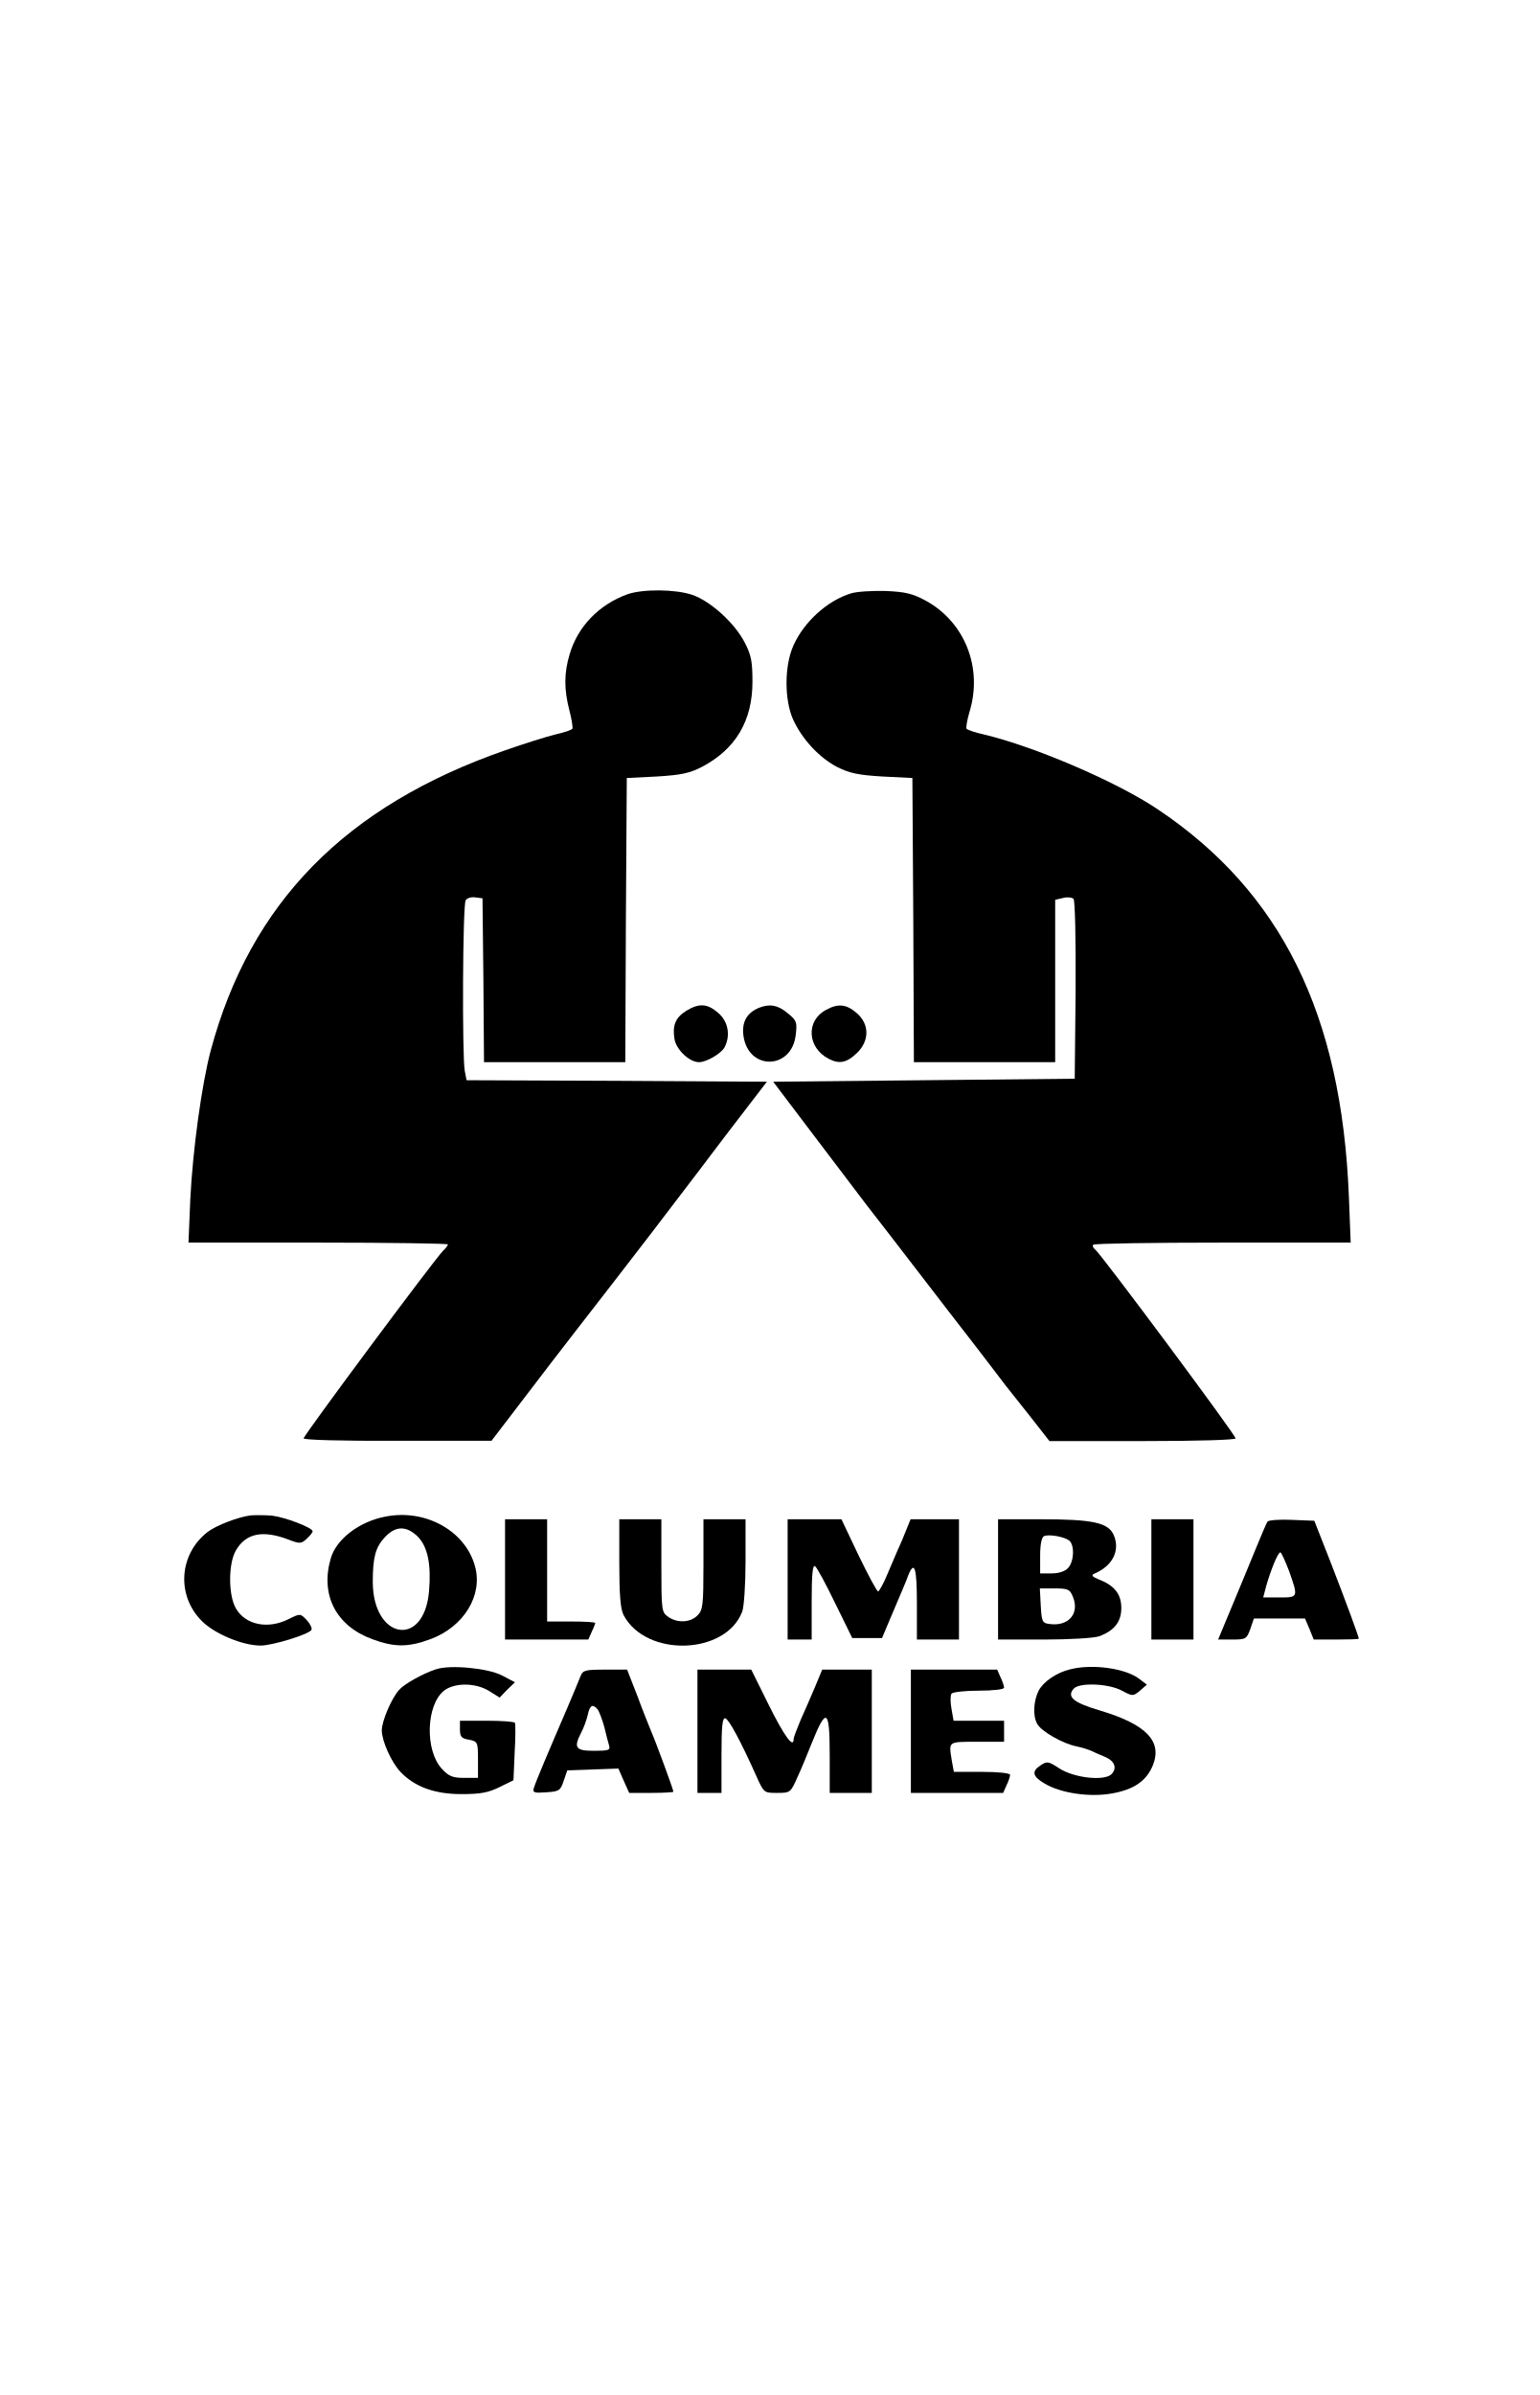
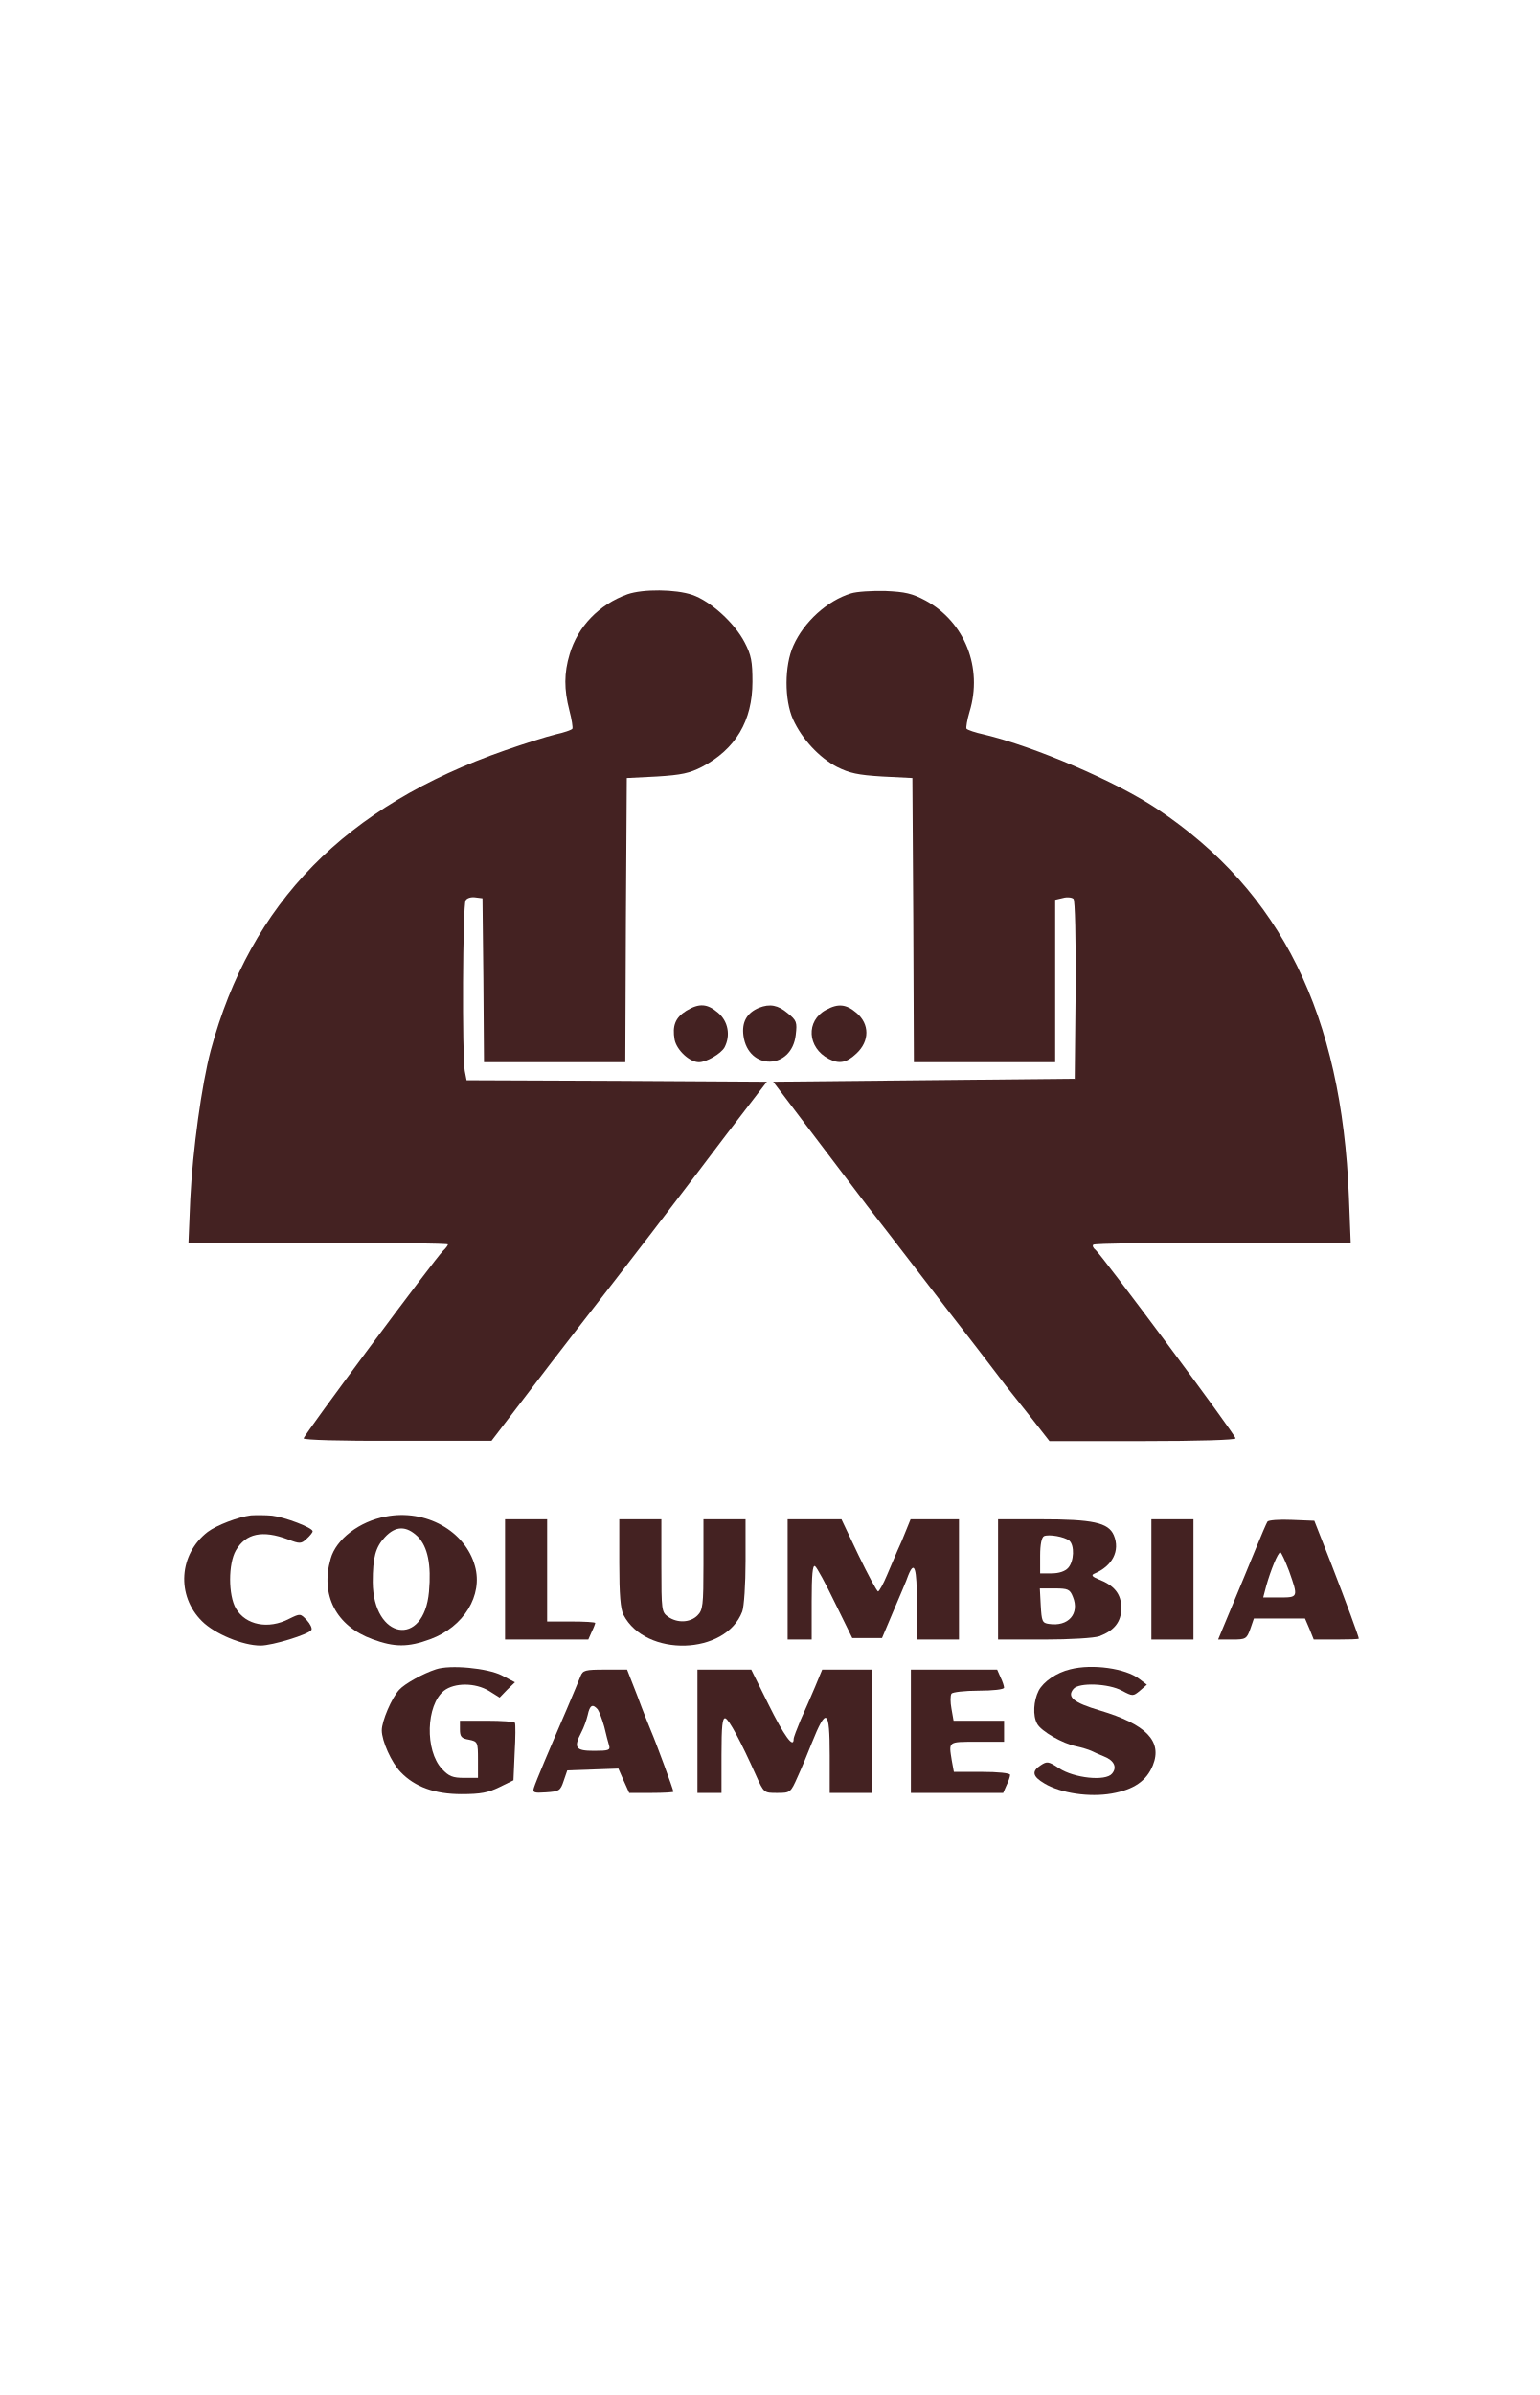
<svg xmlns="http://www.w3.org/2000/svg" version="1.0" width="450" height="700" viewBox="0 0 512 512" preserveAspectRatio="xMidYMid meet">
-   <g transform="translate(0,512) scale(0.1,-0.1)" fill="#000000" stroke="none">
+   <g transform="translate(0,512) scale(0.1,-0.1)" fill="#422">
    <path d="M2087 4566 c-94 -34 -165 -107 -192 -199 -19 -63 -19 -117 -1 -187 8 -30 12 -58 10 -61 -2 -4 -28 -13 -56 -19 -29 -7 -105 -31 -168 -53 -531 -185 -847 -507 -979 -998 -30 -113 -60 -332 -68 -495 l-6 -144 431 0 c238 0 432 -3 432 -6 0 -3 -7 -13 -16 -21 -29 -29 -464 -614 -464 -624 0 -5 122 -9 313 -8 l312 0 65 85 c36 47 71 93 78 102 29 39 246 319 268 347 47 60 181 235 279 364 55 73 128 169 163 214 l63 82 -499 3 -500 2 -6 31 c-9 48 -7 552 3 567 4 8 19 12 32 10 l24 -3 3 -272 2 -273 235 0 235 0 2 473 3 472 100 5 c82 5 109 11 150 32 112 59 168 153 168 283 0 67 -4 89 -26 131 -33 64 -113 137 -174 158 -56 19 -164 20 -216 2z" />
    <path d="M2831 4569 c-79 -24 -157 -95 -192 -174 -30 -67 -30 -180 -1 -245 30 -66 87 -127 146 -158 42 -21 69 -27 151 -32 l100 -5 3 -472 2 -473 235 0 235 0 0 270 0 270 26 6 c14 4 30 2 35 -3 5 -5 8 -129 7 -304 l-3 -294 -501 -5 -502 -5 137 -181 c75 -99 154 -203 176 -232 22 -28 94 -121 160 -207 66 -86 157 -204 203 -263 45 -59 89 -116 97 -127 9 -11 45 -57 81 -102 l65 -83 309 0 c189 0 310 4 310 9 0 12 -446 611 -466 627 -8 6 -11 14 -7 17 3 4 198 7 431 7 l425 0 -6 153 c-24 606 -225 1013 -636 1288 -137 92 -410 209 -579 249 -28 6 -54 15 -57 19 -2 4 2 29 10 56 45 147 -16 299 -146 370 -45 24 -68 29 -134 32 -44 1 -95 -2 -114 -8z" />
    <path d="M2283 3181 c-37 -23 -47 -50 -39 -96 7 -35 50 -75 81 -75 25 0 73 28 85 49 21 40 12 87 -21 115 -36 31 -63 33 -106 7z" />
    <path d="M2525 3191 c-41 -17 -58 -48 -52 -93 16 -117 161 -114 174 3 5 42 3 48 -27 72 -32 27 -59 32 -95 18z" />
    <path d="M2748 3184 c-68 -36 -63 -126 9 -163 35 -18 59 -13 92 18 44 41 44 98 0 135 -34 29 -61 32 -101 10z" />
    <path d="M835 1503 c-42 -5 -115 -33 -144 -55 -96 -74 -105 -212 -19 -297 42 -42 135 -81 195 -81 39 0 160 37 169 52 3 5 -4 20 -15 32 -22 23 -22 23 -59 5 -69 -36 -145 -21 -177 34 -26 44 -26 150 0 194 33 56 88 68 173 36 39 -15 44 -15 62 2 11 10 20 21 20 25 0 12 -92 47 -135 52 -22 2 -53 2 -70 1z" />
    <path d="M1283 1499 c-87 -16 -165 -75 -183 -140 -35 -121 18 -224 139 -268 73 -27 119 -27 192 0 112 41 176 146 149 243 -32 117 -164 191 -297 165z m107 -67 c33 -34 45 -93 37 -183 -17 -188 -186 -159 -187 32 0 82 9 116 40 149 36 39 72 39 110 2z" />
    <path d="M1680 1290 l0 -200 138 0 139 0 11 25 c7 14 12 28 12 30 0 3 -36 5 -80 5 l-80 0 0 170 0 170 -70 0 -70 0 0 -200z" />
    <path d="M2060 1345 c0 -106 4 -153 14 -173 74 -142 340 -134 395 11 6 16 11 91 11 168 l0 139 -70 0 -70 0 0 -150 c0 -137 -2 -152 -20 -170 -24 -24 -67 -26 -98 -4 -21 15 -22 21 -22 170 l0 154 -70 0 -70 0 0 -145z" />
    <path d="M2620 1290 l0 -200 40 0 40 0 0 126 c0 88 3 123 11 118 6 -3 36 -59 67 -123 l57 -116 49 0 50 0 38 90 c21 50 44 102 49 118 21 52 29 26 29 -93 l0 -120 70 0 70 0 0 200 0 200 -81 0 -80 0 -15 -37 c-8 -21 -21 -51 -29 -68 -7 -16 -23 -54 -35 -82 -12 -29 -26 -53 -29 -53 -4 0 -33 54 -65 120 l-57 120 -90 0 -89 0 0 -200z" />
    <path d="M3320 1290 l0 -200 154 0 c85 0 167 5 183 11 50 19 73 48 73 94 0 46 -23 75 -75 95 -22 9 -26 14 -15 19 60 25 87 76 65 128 -18 42 -70 53 -244 53 l-141 0 0 -200z m237 129 c18 -16 16 -69 -4 -91 -10 -11 -30 -18 -55 -18 l-38 0 0 59 c0 38 5 61 13 65 17 7 67 -2 84 -15z m12 -187 c23 -56 -15 -100 -80 -90 -22 3 -24 9 -27 61 l-3 57 49 0 c45 0 51 -3 61 -28z" />
    <path d="M3830 1290 l0 -200 70 0 70 0 0 200 0 200 -70 0 -70 0 0 -200z" />
    <path d="M4216 1482 c-3 -5 -21 -46 -40 -93 -19 -46 -54 -132 -79 -191 l-45 -108 47 0 c45 0 48 2 60 35 l12 35 85 0 85 0 15 -35 14 -35 75 0 c41 0 75 1 75 3 0 6 -41 118 -93 252 l-55 140 -75 3 c-41 2 -78 -1 -81 -6z m72 -164 c31 -88 31 -88 -32 -88 l-54 0 10 38 c15 53 39 112 47 112 3 0 16 -28 29 -62z" />
    <path d="M1450 991 c-43 -14 -104 -48 -122 -68 -25 -27 -58 -104 -58 -135 0 -35 32 -107 63 -139 47 -49 113 -73 202 -73 64 0 89 5 126 23 l47 23 4 92 c3 50 3 94 1 99 -2 4 -44 7 -94 7 l-89 0 0 -29 c0 -24 5 -30 30 -34 29 -6 30 -8 30 -67 l0 -60 -46 0 c-38 0 -51 5 -74 30 -57 61 -53 212 7 260 35 27 104 27 150 -1 l35 -22 25 26 26 25 -44 23 c-47 24 -172 36 -219 20z" />
    <path d="M3560 991 c-46 -11 -89 -41 -105 -71 -17 -34 -20 -83 -5 -110 13 -25 85 -66 130 -75 19 -4 41 -11 50 -15 8 -4 28 -13 43 -19 33 -13 44 -36 26 -57 -21 -26 -126 -15 -176 18 -35 23 -40 24 -61 10 -31 -20 -28 -37 13 -61 54 -32 149 -46 223 -33 74 13 116 42 137 94 32 80 -22 136 -176 182 -88 26 -111 45 -88 72 18 22 117 18 161 -6 36 -19 37 -19 60 0 l23 20 -25 19 c-45 35 -156 51 -230 32z" />
    <path d="M1931 968 c-5 -13 -25 -61 -45 -108 -57 -132 -104 -243 -110 -263 -5 -16 0 -18 41 -15 43 3 47 5 58 38 l12 35 85 3 85 3 18 -41 18 -40 74 0 c40 0 73 2 73 4 0 7 -59 167 -74 201 -7 17 -28 69 -46 118 l-34 87 -73 0 c-67 0 -74 -2 -82 -22z m57 -110 c5 -7 15 -33 22 -58 6 -25 13 -53 16 -62 5 -16 -2 -18 -50 -18 -62 0 -69 10 -42 62 8 15 17 40 21 57 7 33 16 38 33 19z" />
    <path d="M2320 785 l0 -205 40 0 40 0 0 126 c0 96 3 125 13 122 12 -4 51 -76 102 -190 26 -58 26 -58 70 -58 44 0 45 1 68 53 13 28 34 79 47 112 49 122 60 115 60 -40 l0 -125 70 0 70 0 0 205 0 205 -82 0 -83 0 -24 -58 c-13 -31 -35 -81 -48 -110 -12 -29 -23 -57 -23 -63 0 -33 -32 11 -83 114 l-58 117 -89 0 -90 0 0 -205z" />
    <path d="M3030 785 l0 -205 153 0 154 0 11 25 c7 14 12 30 12 35 0 6 -41 10 -94 10 l-93 0 -7 38 c-10 64 -14 62 84 62 l90 0 0 35 0 35 -84 0 -84 0 -7 40 c-4 21 -4 44 0 50 3 5 43 10 91 10 46 0 84 4 84 10 0 5 -5 21 -12 35 l-11 25 -144 0 -143 0 0 -205z" />
  </g>
</svg>
